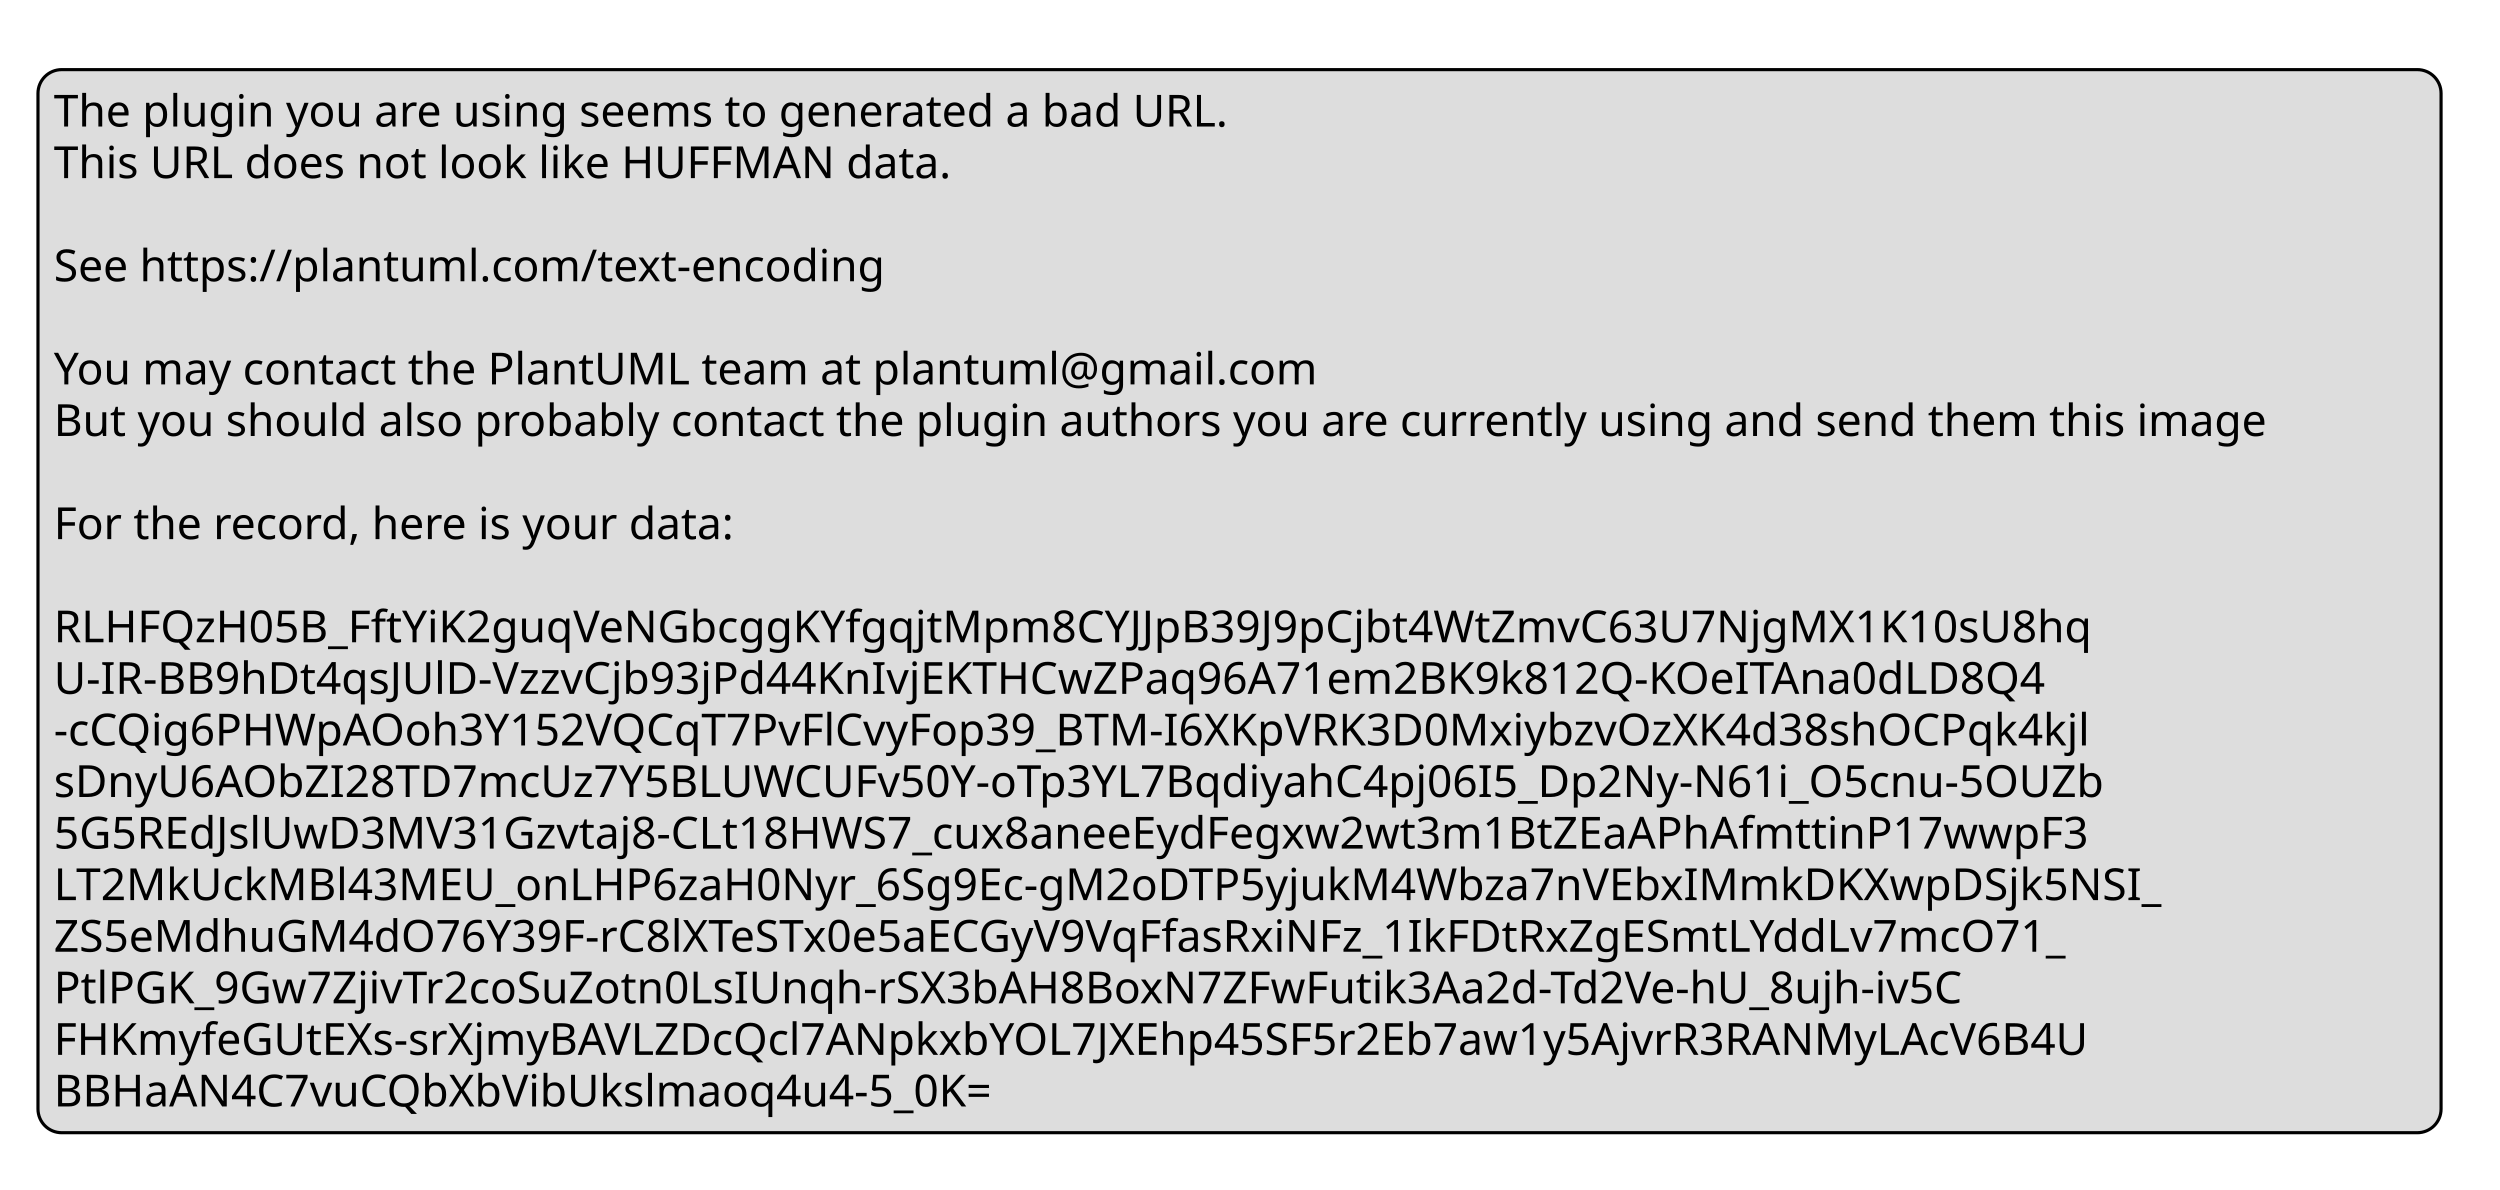
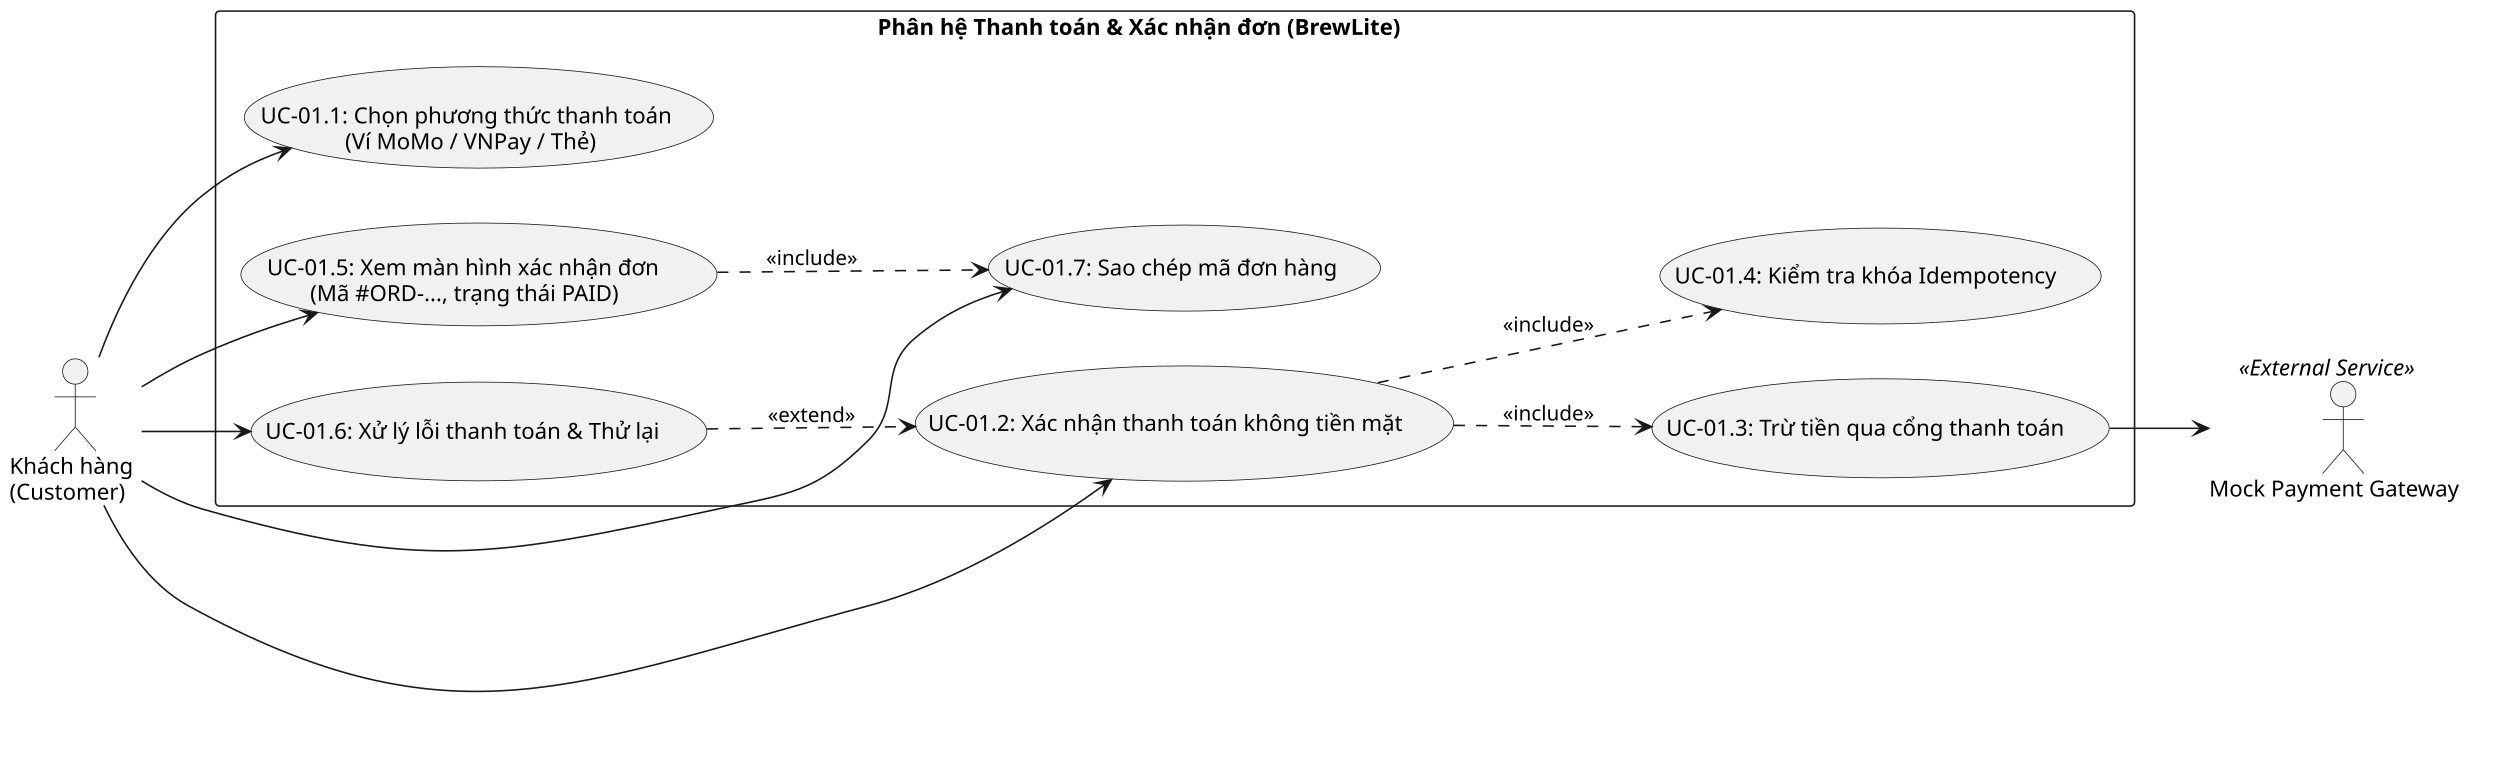
- <svg xmlns="http://www.w3.org/2000/svg" version="1.1" data-diagram-type="CLASS" style="width:790px;height:376px;background:#FFFFFF;" width="790px" height="376px" viewBox="0 0 790 376" zoomAndPan="magnify" preserveAspectRatio="none" contentStyleType="text/css">
+ <svg xmlns="http://www.w3.org/2000/svg" version="1.1" data-diagram-type="DESCRIPTION" style="width:1576px;height:488px;background:#FFFFFF;" width="1576px" height="488px" viewBox="0 0 1576 488" zoomAndPan="magnify" preserveAspectRatio="none" contentStyleType="text/css">
  <defs />
  <g font-family="sans-serif" lengthAdjust="spacing">
-     <g class="legend" data-source-line="1">
-       <rect x="12" y="22" width="759.376" height="335.938" fill="#DDD" style="stroke:#000;stroke-width:1;" rx="7.5" ry="7.5" />
-       <text x="17" y="39.995" fill="#000" font-size="14" textLength="399.301">The plugin you are using seems to generated a bad URL.</text>
-       <text x="17" y="56.292" fill="#000" font-size="14" textLength="302.442">This URL does not look like HUFFMAN data.</text>
-       <text x="17" y="72.589" fill="#000" font-size="14"> </text>
-       <text x="17" y="88.886" fill="#000" font-size="14" textLength="279.146">See https://plantuml.com/text-encoding</text>
-       <text x="17" y="105.183" fill="#000" font-size="14"> </text>
-       <text x="17" y="121.479" fill="#000" font-size="14" textLength="428.148">You may contact the PlantUML team at plantuml@gmail.com</text>
-       <text x="17" y="137.776" fill="#000" font-size="14" textLength="749.376">But you should also probably contact the plugin authors you are currently using and send them this image</text>
-       <text x="17" y="154.073" fill="#000" font-size="14"> </text>
-       <text x="17" y="170.37" fill="#000" font-size="14" textLength="232.545">For the record, here is your data:</text>
-       <text x="17" y="186.667" fill="#000" font-size="14"> </text>
-       <text x="17" y="202.964" fill="#000" font-size="14" textLength="686.643">RLHFQzH05B_FftYiK2guqVeNGbcggKYfgqjtMpm8CYJJpB39J9pCjbt4WtZmvC63U7NjgMX1K10sU8hq</text>
-       <text x="17" y="219.261" fill="#000" font-size="14" textLength="675.486">U-IR-BB9hDt4qsJUlD-VzzvCjb93jPd44KnIvjEKTHCwZPaq96A71em2BK9k812Q-KOeITAna0dLD8Q4</text>
-       <text x="17" y="235.558" fill="#000" font-size="14" textLength="691.257">-cCQig6PHWpAOoh3Y152VQCqT7PvFlCvyFop39_BTM-I6XKpVRK3D0MxiybzvOzXK4d38shOCPqk4kjl</text>
-       <text x="17" y="251.854" fill="#000" font-size="14" textLength="695.331">sDnyU6AObZI28TD7mcUz7Y5BLUWCUFv50Y-oTp3YL7BqdiyahC4pj06I5_Dp2Ny-N61i_O5cnu-5OUZb</text>
-       <text x="17" y="268.151" fill="#000" font-size="14" textLength="693.67">5G5REdJslUwD3MV31Gzvtaj8-CLt18HWS7_cux8aneeEydFegxw2wt3m1BtZEaAPhAfmttinP17wwpF3</text>
-       <text x="17" y="284.448" fill="#000" font-size="14" textLength="706.426">LT2MkUckMBl43MEU_onLHP6zaH0Nyr_6Sg9Ec-gM2oDTP5yjukM4Wbza7nVEbxIMmkDKXwpDSjk5NSI_</text>
-       <text x="17" y="300.745" fill="#000" font-size="14" textLength="692.986">ZS5eMdhuGM4dO76Y39F-rC8lXTeSTx0e5aECGyV9VqFfasRxiNFz_1IkFDtRxZgESmtLYddLv7mcO71_</text>
-       <text x="17" y="317.042" fill="#000" font-size="14" textLength="651.328">PtlPGK_9Gw7ZjivTr2coSuZotn0LsIUnqh-rSX3bAH8BoxN7ZFwFutik3Aa2d-Td2Ve-hU_8ujh-iv5C</text>
-       <text x="17" y="333.339" fill="#000" font-size="14" textLength="695.7">FHKmyfeGUtEXs-srXjmyBAVLZDcQcl7ANpkxbYOL7JXEhp45SF5r2Eb7aw1y5AjvrR3RANMyLAcV6B4U</text>
-       <text x="17" y="349.636" fill="#000" font-size="14" textLength="320.298">BBHaAN4C7vuCQbXbVibUkslmaoq4u4-5_0K=</text>
+     <g class="cluster" data-qualified-name="Ph.n h. Thanh to.n . X.c nh.n ..n .BrewLite." id="ent0003" data-source-line="7">
+       <rect x="135.87" y="7" width="1209.76" height="312" fill="none" style="stroke:#181818;stroke-width:1;" rx="2.5" ry="2.5" />
+       <text x="553.186" y="21.995" fill="#000" font-size="14" textLength="375.129" font-weight="700">Phân hệ Thanh toán &amp; Xác nhận đơn (BrewLite)</text>
+     </g>
+     <g class="entity" data-qualified-name="Ph.n h. Thanh to.n . X.c nh.n ..n .BrewLite..UC_SelectMethod" id="ent0004" data-source-line="8">
+       <ellipse cx="301.919" cy="74.002" rx="147.909" ry="31.982" fill="#F1F1F1" style="stroke:#181818;stroke-width:0.5;" />
+       <text x="164.227" y="77.767" fill="#000" font-size="14" textLength="275.386">UC-01.1: Chọn phương thức thanh toán</text>
+       <text x="217.54" y="94.064" fill="#000" font-size="14" textLength="168.759">(Ví MoMo / VNPay / Thẻ)</text>
+     </g>
+     <g class="entity" data-qualified-name="Ph.n h. Thanh to.n . X.c nh.n ..n .BrewLite..UC_Pay" id="ent0005" data-source-line="9">
+       <ellipse cx="746.672" cy="266.996" rx="169.682" ry="36.336" fill="#F1F1F1" style="stroke:#181818;stroke-width:0.5;" />
+       <text x="585.046" y="271.645" fill="#000" font-size="14" textLength="323.251">UC-01.2: Xác nhận thanh toán không tiền mặt</text>
+     </g>
+     <g class="entity" data-qualified-name="Ph.n h. Thanh to.n . X.c nh.n ..n .BrewLite..UC_Charge" id="ent0006" data-source-line="10">
+       <ellipse cx="1185.491" cy="269.998" rx="144.141" ry="31.228" fill="#F1F1F1" style="stroke:#181818;stroke-width:0.5;" />
+       <text x="1050.358" y="274.647" fill="#000" font-size="14" textLength="270.266">UC-01.3: Trừ tiền qua cổng thanh toán</text>
+     </g>
+     <g class="entity" data-qualified-name="Ph.n h. Thanh to.n . X.c nh.n ..n .BrewLite..UC_Idempotency" id="ent0007" data-source-line="11">
+       <ellipse cx="1185.487" cy="173.999" rx="139.097" ry="30.219" fill="#F1F1F1" style="stroke:#181818;stroke-width:0.5;" />
+       <text x="1055.631" y="178.648" fill="#000" font-size="14" textLength="259.711">UC-01.4: Kiểm tra khóa Idempotency</text>
+     </g>
+     <g class="entity" data-qualified-name="Ph.n h. Thanh to.n . X.c nh.n ..n .BrewLite..UC_Confirm" id="ent0008" data-source-line="12">
+       <ellipse cx="301.919" cy="173.002" rx="150.059" ry="32.412" fill="#F1F1F1" style="stroke:#181818;stroke-width:0.5;" />
+       <text x="168.324" y="173.504" fill="#000" font-size="14" textLength="267.189">UC-01.5: Xem màn hình xác nhận đơn</text>
+       <text x="195.501" y="189.801" fill="#000" font-size="14" textLength="212.837">(Mã #ORD-..., trạng thái PAID)</text>
+     </g>
+     <g class="entity" data-qualified-name="Ph.n h. Thanh to.n . X.c nh.n ..n .BrewLite..UC_Retry" id="ent0009" data-source-line="13">
+       <ellipse cx="301.916" cy="271.997" rx="143.686" ry="31.137" fill="#F1F1F1" style="stroke:#181818;stroke-width:0.5;" />
+       <text x="167.259" y="276.646" fill="#000" font-size="14" textLength="269.315">UC-01.6: Xử lý lỗi thanh toán &amp; Thử lại</text>
+     </g>
+     <g class="entity" data-qualified-name="Ph.n h. Thanh to.n . X.c nh.n ..n .BrewLite..UC_CopyCode" id="ent0010" data-source-line="14">
+       <ellipse cx="746.674" cy="169.005" rx="123.624" ry="27.125" fill="#F1F1F1" style="stroke:#181818;stroke-width:0.5;" />
+       <text x="633.139" y="173.653" fill="#000" font-size="14" textLength="227.069">UC-01.7: Sao chép mã đơn hàng</text>
+     </g>
+     <g class="entity" data-qualified-name="Customer" id="ent0001" data-source-line="4">
+       <ellipse cx="47.433" cy="234.2" rx="8" ry="8" fill="#F1F1F1" style="stroke:#181818;stroke-width:0.5;" />
+       <path d="M47.433,242.2 L47.433,269.2 M34.433,250.2 L60.433,250.2 M47.433,269.2 L34.433,284.2 M47.433,269.2 L60.433,284.2" style="stroke:#181818;stroke-width:0.5;" fill="none" />
+       <text x="6" y="298.695" fill="#000" font-size="14" textLength="82.865">Khách hàng</text>
+       <text x="6" y="314.992" fill="#000" font-size="14" textLength="78.928">(Customer)</text>
+     </g>
+     <g class="entity" data-qualified-name="Gateway" id="ent0002" data-source-line="5">
+       <ellipse cx="1477.187" cy="248.497" rx="8" ry="8" fill="#F1F1F1" style="stroke:#181818;stroke-width:0.5;" />
+       <path d="M1477.187,256.497 L1477.187,283.497 M1464.187,264.497 L1490.187,264.497 M1477.187,283.497 L1464.187,298.497 M1477.187,283.497 L1490.187,298.497" style="stroke:#181818;stroke-width:0.5;" fill="none" />
+       <text x="1392.63" y="312.992" fill="#000" font-size="14" textLength="169.114">Mock Payment Gateway</text>
+       <text x="1411.36" y="236.695" fill="#000" font-size="14" textLength="131.653" font-style="italic">«External Service»</text>
+     </g>
+     <g class="link" data-entity-1="ent0001" data-entity-2="ent0004" id="lnk11" data-source-line="17" data-link-type="dependency">
+       <path d="M62.38,225.22 C74.56,192.11 95.46,149.13 127.87,123 C144.03,109.97 158.764,102.061 178.694,95.041" style="stroke:#181818;stroke-width:1;" fill="none" id="Customer-to-UC_SelectMethod" />
+       <polygon points="183.41,93.38,173.592,92.597,178.694,95.041,176.25,100.143,183.41,93.38" fill="#181818" style="stroke:#181818;stroke-width:1;stroke-linejoin:miter;stroke-miterlimit:10;" />
+     </g>
+     <g class="link" data-entity-1="ent0001" data-entity-2="ent0005" id="lnk12" data-source-line="18" data-link-type="dependency">
+       <path d="M65.49,318.53 C76.76,342.06 94.1,368.45 118.87,382 C285.79,473.33 363.22,431.35 546.98,382 C604.34,366.6 658.179,333.1 696.559,305.34" style="stroke:#181818;stroke-width:1;" fill="none" id="Customer-to-UC_Pay" />
+       <polygon points="700.61,302.41,690.973,304.443,696.559,305.34,695.662,310.926,700.61,302.41" fill="#181818" style="stroke:#181818;stroke-width:1;stroke-linejoin:miter;stroke-miterlimit:10;" />
+     </g>
+     <g class="link" data-entity-1="ent0001" data-entity-2="ent0008" id="lnk13" data-source-line="19" data-link-type="dependency">
+       <path d="M89.32,243.85 C101.37,236.37 114.83,228.78 127.87,223 C150.6,212.93 171.105,205.707 195.195,198.587" style="stroke:#181818;stroke-width:1;" fill="none" id="Customer-to-UC_Confirm" />
+       <polygon points="199.99,197.17,190.225,195.885,195.195,198.587,192.493,203.557,199.99,197.17" fill="#181818" style="stroke:#181818;stroke-width:1;stroke-linejoin:miter;stroke-miterlimit:10;" />
+     </g>
+     <g class="link" data-entity-1="ent0001" data-entity-2="ent0009" id="lnk14" data-source-line="20" data-link-type="dependency">
+       <path d="M89.28,272 C108.54,272 127.79,272 152.95,272" style="stroke:#181818;stroke-width:1;" fill="none" id="Customer-to-UC_Retry" />
+       <polygon points="157.95,272,148.95,268,152.95,272,148.95,276,157.95,272" fill="#181818" style="stroke:#181818;stroke-width:1;stroke-linejoin:miter;stroke-miterlimit:10;" />
+     </g>
+     <g class="link" data-entity-1="ent0001" data-entity-2="ent0010" id="lnk15" data-source-line="21" data-link-type="dependency">
+       <path d="M89.26,303.1 C101.1,310.42 114.46,317.2 127.87,321 C266.45,360.31 311.17,351.39 451.98,321 C497.29,311.23 514.09,310.65 546.98,278 C569.56,255.59 552.58,233.42 576.98,213 C594.28,198.53 611.004,190.206 632.814,183.616" style="stroke:#181818;stroke-width:1;" fill="none" id="Customer-to-UC_CopyCode" />
+       <polygon points="637.6,182.17,627.828,180.944,632.814,183.616,630.142,188.602,637.6,182.17" fill="#181818" style="stroke:#181818;stroke-width:1;stroke-linejoin:miter;stroke-miterlimit:10;" />
+     </g>
+     <g class="link" data-entity-1="ent0005" data-entity-2="ent0007" id="lnk16" data-source-line="23" data-link-type="dependency">
+       <path d="M868.47,241.28 C936.53,226.79 1015.6,209.962 1079.88,196.272" style="stroke:#181818;stroke-width:1;stroke-dasharray:7,7;" fill="none" id="UC_Pay-to-UC_Idempotency" />
+       <polygon points="1084.77,195.23,1075.134,193.192,1079.88,196.272,1076.801,201.017,1084.77,195.23" fill="#181818" style="stroke:#181818;stroke-width:1;stroke-linejoin:miter;stroke-miterlimit:10;" />
+       <text x="947.35" y="209.067" fill="#000" font-size="13" textLength="63.007">«include»</text>
+     </g>
+     <g class="link" data-entity-1="ent0005" data-entity-2="ent0006" id="lnk17" data-source-line="24" data-link-type="dependency">
+       <path d="M916.55,268.16 C957.73,268.44 996.38,268.705 1036.23,268.985" style="stroke:#181818;stroke-width:1;stroke-dasharray:7,7;" fill="none" id="UC_Pay-to-UC_Charge" />
+       <polygon points="1041.23,269.02,1032.258,264.957,1036.23,268.985,1032.202,272.957,1041.23,269.02" fill="#181818" style="stroke:#181818;stroke-width:1;stroke-linejoin:miter;stroke-miterlimit:10;" />
+       <text x="947.35" y="265.067" fill="#000" font-size="13" textLength="63.007">«include»</text>
+     </g>
+     <g class="link" data-entity-1="ent0006" data-entity-2="ent0002" id="lnk18" data-source-line="25" data-link-type="dependency">
+       <path d="M1330.06,270 C1351.41,270 1367.78,270 1387.35,270" style="stroke:#181818;stroke-width:1;" fill="none" id="UC_Charge-to-Gateway" />
+       <polygon points="1392.35,270,1383.35,266,1387.35,270,1383.35,274,1392.35,270" fill="#181818" style="stroke:#181818;stroke-width:1;stroke-linejoin:miter;stroke-miterlimit:10;" />
+     </g>
+     <g class="link" data-entity-1="ent0009" data-entity-2="ent0005" id="lnk19" data-source-line="26" data-link-type="dependency">
+       <path d="M445.75,270.39 C487.58,269.92 528.7,269.457 571.97,268.967" style="stroke:#181818;stroke-width:1;stroke-dasharray:7,7;" fill="none" id="UC_Retry-to-UC_Pay" />
+       <polygon points="576.97,268.91,567.925,265.012,571.97,268.967,568.016,273.012,576.97,268.91" fill="#181818" style="stroke:#181818;stroke-width:1;stroke-linejoin:miter;stroke-miterlimit:10;" />
+       <text x="483.98" y="266.067" fill="#000" font-size="13" textLength="61.185">«extend»</text>
+     </g>
+     <g class="link" data-entity-1="ent0008" data-entity-2="ent0010" id="lnk20" data-source-line="27" data-link-type="dependency">
+       <path d="M452.2,171.65 C507.68,171.15 564.94,170.635 617.79,170.155" style="stroke:#181818;stroke-width:1;stroke-dasharray:7,7;" fill="none" id="UC_Confirm-to-UC_CopyCode" />
+       <polygon points="622.79,170.11,613.754,166.192,617.79,170.155,613.827,174.192,622.79,170.11" fill="#181818" style="stroke:#181818;stroke-width:1;stroke-linejoin:miter;stroke-miterlimit:10;" />
+       <text x="482.98" y="167.067" fill="#000" font-size="13" textLength="63.007">«include»</text>
    </g>
  </g>
</svg>
